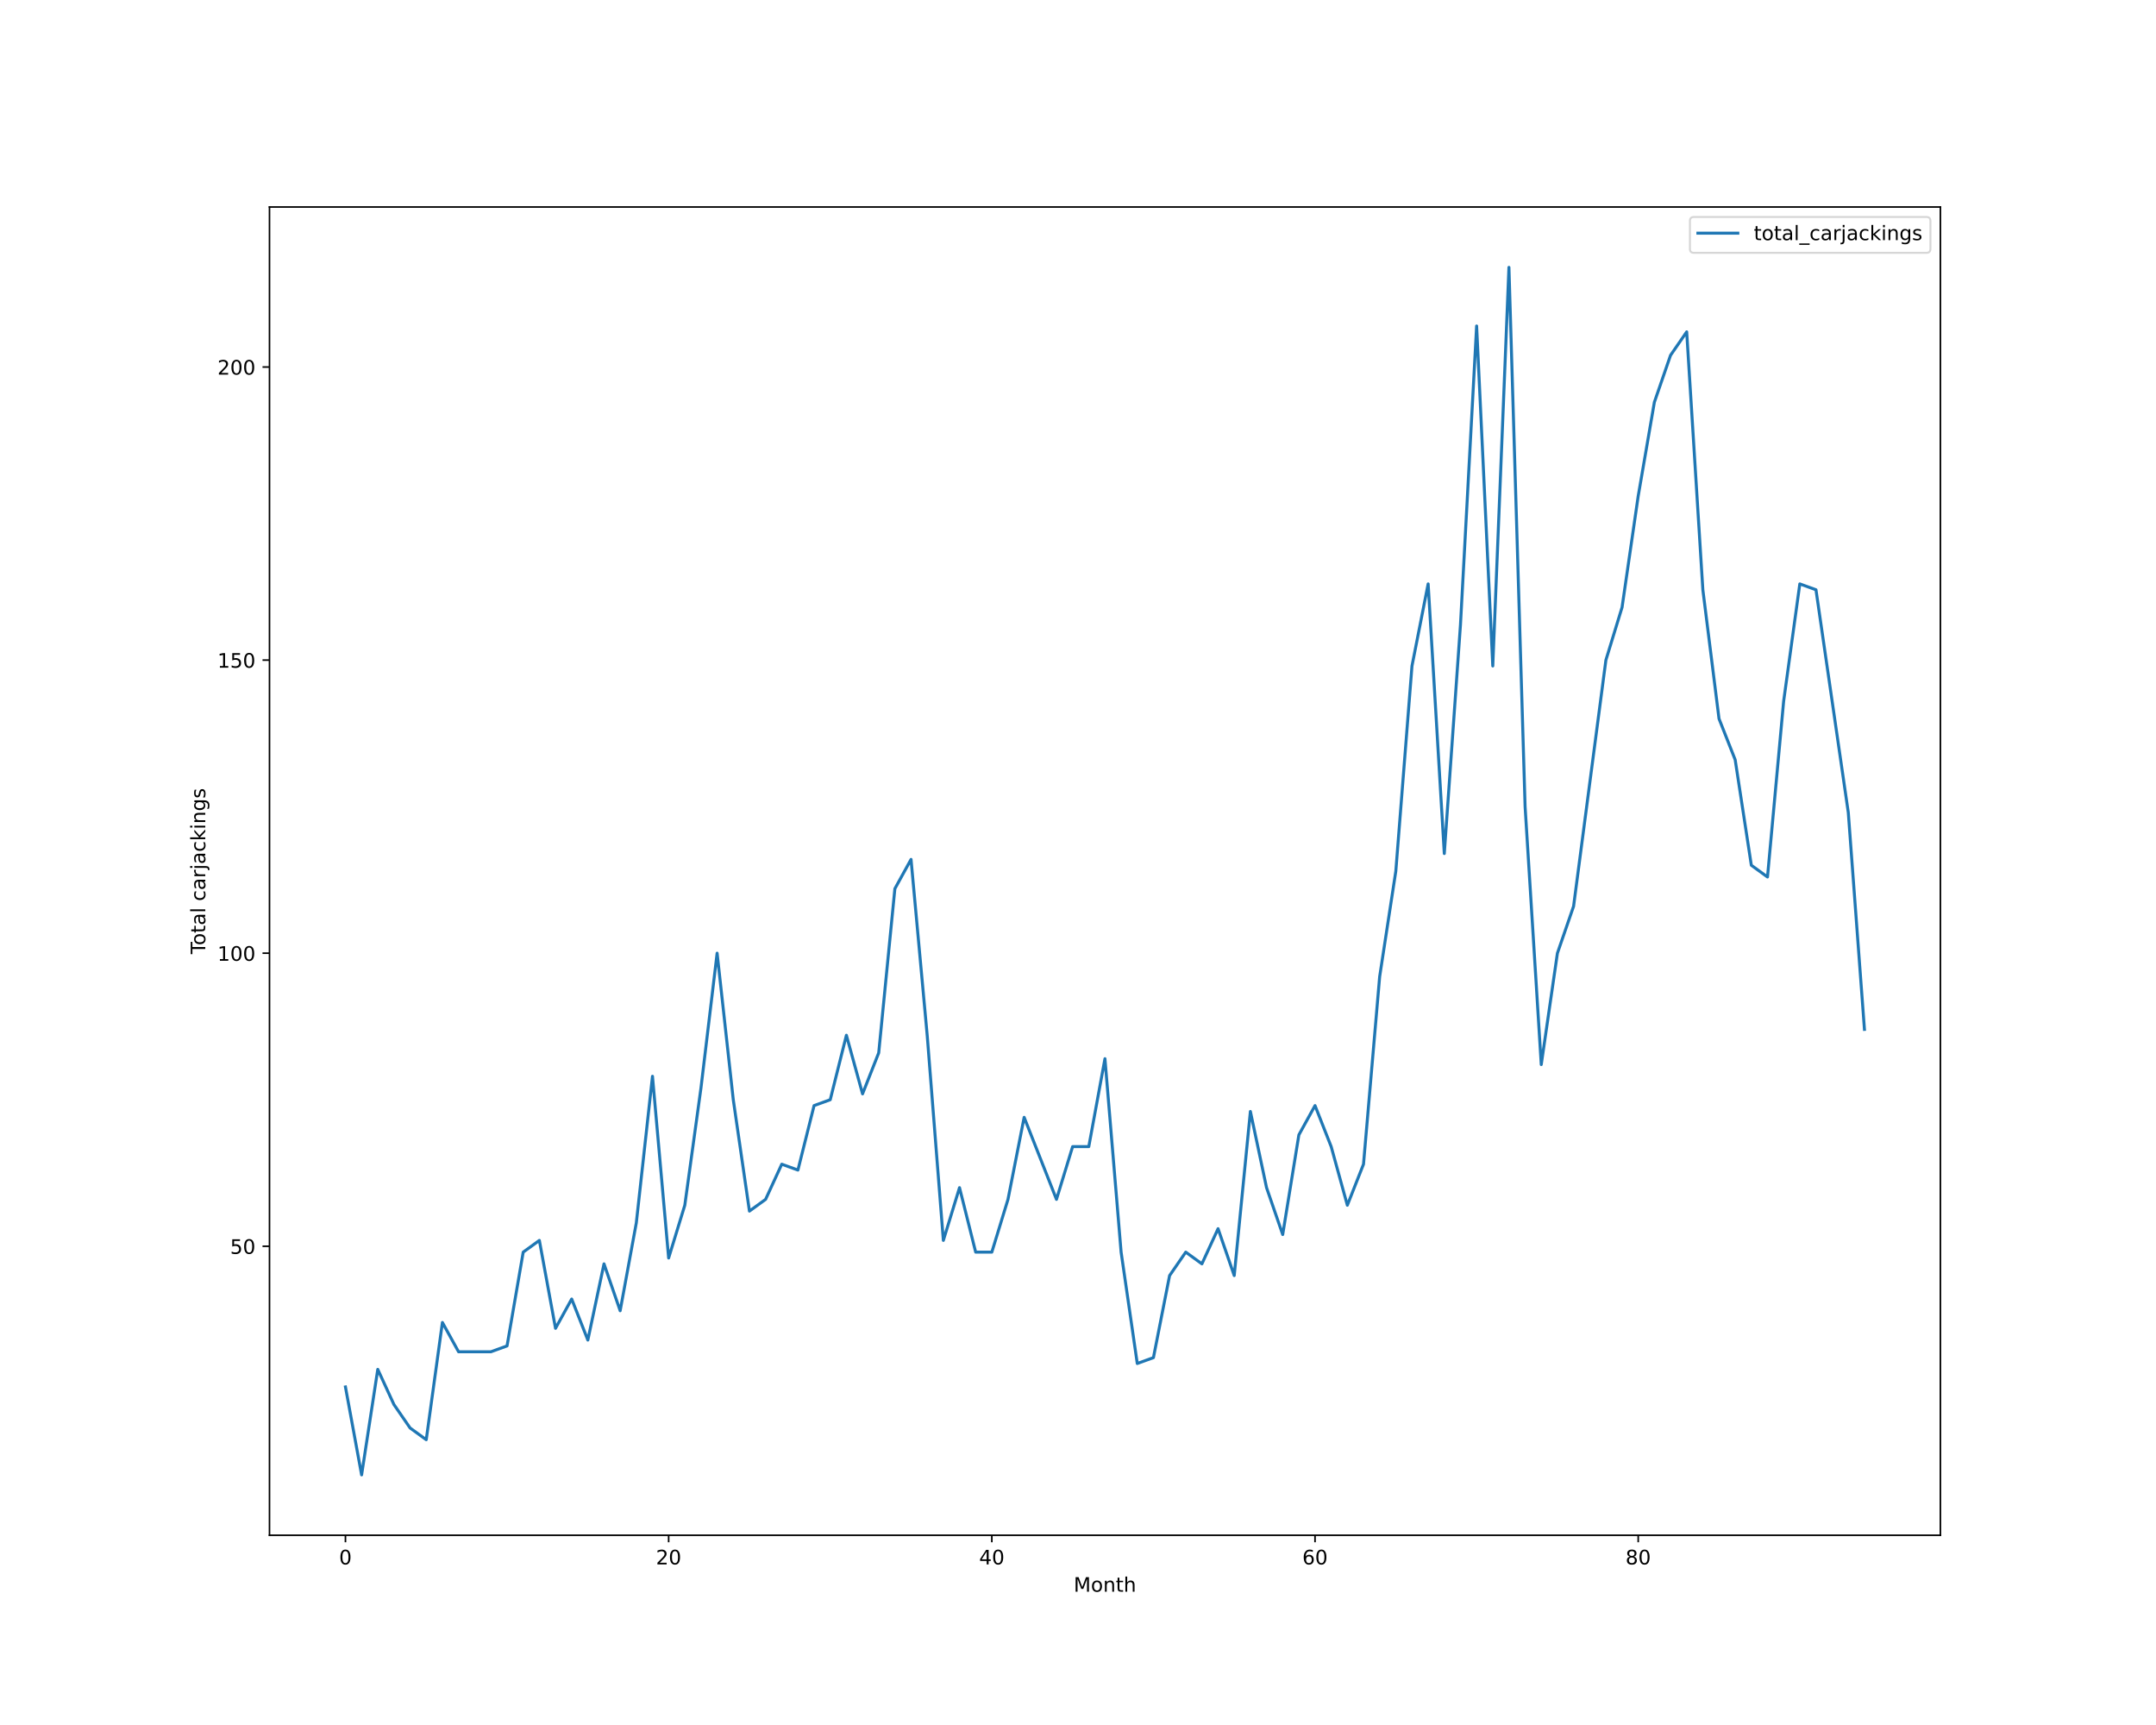
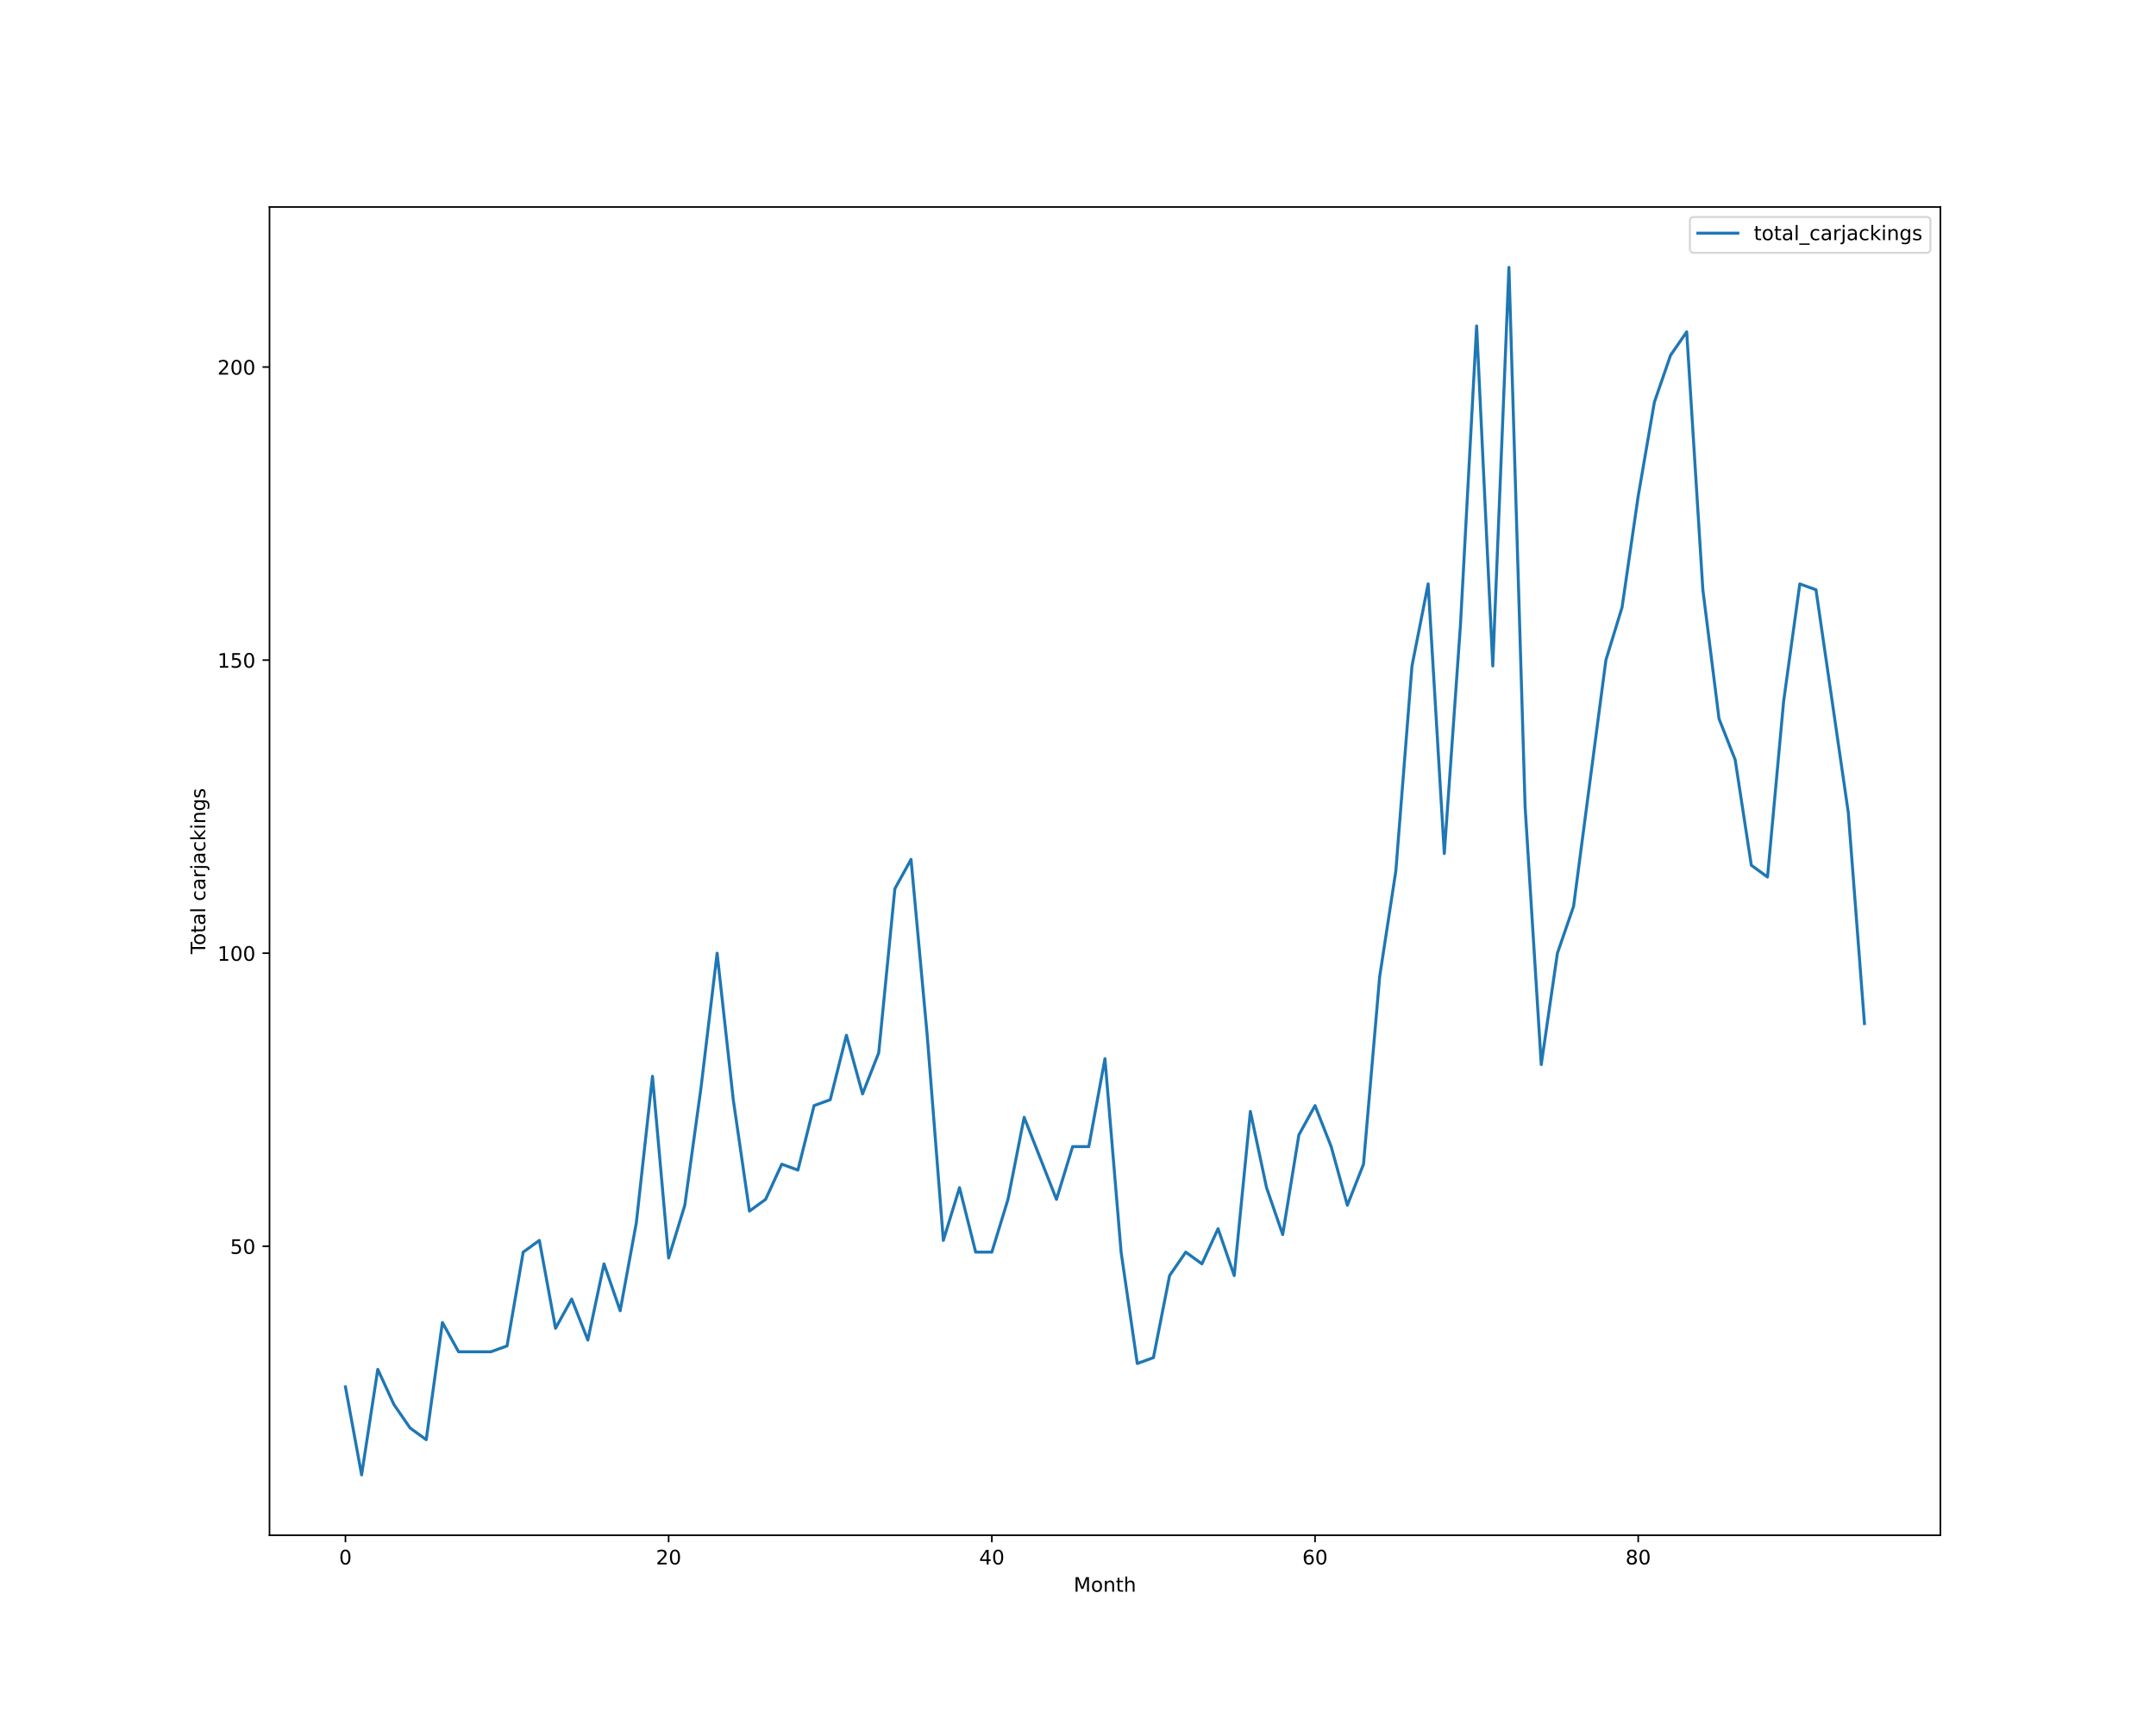
<svg xmlns="http://www.w3.org/2000/svg" xmlns:xlink="http://www.w3.org/1999/xlink" height="864pt" version="1.1" viewBox="0 0 1080 864" width="1080pt">
  <defs>
    <style type="text/css">*{stroke-linecap:butt;stroke-linejoin:round;}</style>
  </defs>
  <g id="figure_1">
    <g id="patch_1">
      <path d="M 0 864  L 1080 864  L 1080 0  L 0 0  z " style="fill:#ffffff;" />
    </g>
    <g id="axes_1">
      <g id="patch_2">
        <path d="M 135 768.96  L 972 768.96  L 972 103.68  L 135 103.68  z " style="fill:#ffffff;" />
      </g>
      <g id="matplotlib.axis_1">
        <g id="xtick_1">
          <g id="line2d_1">
            <defs>
-               <path d="M 0 0  L 0 3.5  " id="mce24f0cc82" style="stroke:#000000;stroke-width:0.8;" />
-             </defs>
-             <g>
-               <use style="stroke:#000000;stroke-width:0.8;" x="173.045" xlink:href="#mce24f0cc82" y="768.96" />
+               <path d="M 0 0  L 0 3.5  " id="m546694c1b7" style="stroke:#000000;stroke-width:0.8;" />
+             </defs>
+             <g>
+               <use style="stroke:#000000;stroke-width:0.8;" x="173.045" xlink:href="#m546694c1b7" y="768.96" />
            </g>
          </g>
          <g id="text_1">
            <g transform="translate(169.8642 783.5584)scale(0.1 -0.1)">
              <defs>
                <path d="M 2034 4250  Q 1547 4250 1301 3770  Q 1056 3291 1056 2328  Q 1056 1369 1301 889  Q 1547 409 2034 409  Q 2525 409 2770 889  Q 3016 1369 3016 2328  Q 3016 3291 2770 3770  Q 2525 4250 2034 4250  z M 2034 4750  Q 2819 4750 3233 4129  Q 3647 3509 3647 2328  Q 3647 1150 3233 529  Q 2819 -91 2034 -91  Q 1250 -91 836 529  Q 422 1150 422 2328  Q 422 3509 836 4129  Q 1250 4750 2034 4750  z " id="DejaVuSans-30" transform="scale(0.015625)" />
              </defs>
              <use xlink:href="#DejaVuSans-30" />
            </g>
          </g>
        </g>
        <g id="xtick_2">
          <g id="line2d_2">
            <g>
-               <use style="stroke:#000000;stroke-width:0.8;" x="334.941" xlink:href="#mce24f0cc82" y="768.96" />
+               <use style="stroke:#000000;stroke-width:0.8;" x="334.941" xlink:href="#m546694c1b7" y="768.96" />
            </g>
          </g>
          <g id="text_2">
            <g transform="translate(328.5785 783.5584)scale(0.1 -0.1)">
              <defs>
                <path d="M 1228 531  L 3431 531  L 3431 0  L 469 0  L 469 531  Q 828 903 1448 1529  Q 2069 2156 2228 2338  Q 2531 2678 2651 2914  Q 2772 3150 2772 3378  Q 2772 3750 2511 3984  Q 2250 4219 1831 4219  Q 1534 4219 1204 4116  Q 875 4013 500 3803  L 500 4441  Q 881 4594 1212 4672  Q 1544 4750 1819 4750  Q 2544 4750 2975 4387  Q 3406 4025 3406 3419  Q 3406 3131 3298 2873  Q 3191 2616 2906 2266  Q 2828 2175 2409 1742  Q 1991 1309 1228 531  z " id="DejaVuSans-32" transform="scale(0.015625)" />
              </defs>
              <use xlink:href="#DejaVuSans-32" />
              <use x="63.623" xlink:href="#DejaVuSans-30" />
            </g>
          </g>
        </g>
        <g id="xtick_3">
          <g id="line2d_3">
            <g>
-               <use style="stroke:#000000;stroke-width:0.8;" x="496.837" xlink:href="#mce24f0cc82" y="768.96" />
+               <use style="stroke:#000000;stroke-width:0.8;" x="496.837" xlink:href="#m546694c1b7" y="768.96" />
            </g>
          </g>
          <g id="text_3">
            <g transform="translate(490.4741 783.5584)scale(0.1 -0.1)">
              <defs>
                <path d="M 2419 4116  L 825 1625  L 2419 1625  L 2419 4116  z M 2253 4666  L 3047 4666  L 3047 1625  L 3713 1625  L 3713 1100  L 3047 1100  L 3047 0  L 2419 0  L 2419 1100  L 313 1100  L 313 1709  L 2253 4666  z " id="DejaVuSans-34" transform="scale(0.015625)" />
              </defs>
              <use xlink:href="#DejaVuSans-34" />
              <use x="63.623" xlink:href="#DejaVuSans-30" />
            </g>
          </g>
        </g>
        <g id="xtick_4">
          <g id="line2d_4">
            <g>
-               <use style="stroke:#000000;stroke-width:0.8;" x="658.732" xlink:href="#mce24f0cc82" y="768.96" />
+               <use style="stroke:#000000;stroke-width:0.8;" x="658.732" xlink:href="#m546694c1b7" y="768.96" />
            </g>
          </g>
          <g id="text_4">
            <g transform="translate(652.3696 783.5584)scale(0.1 -0.1)">
              <defs>
                <path d="M 2113 2584  Q 1688 2584 1439 2293  Q 1191 2003 1191 1497  Q 1191 994 1439 701  Q 1688 409 2113 409  Q 2538 409 2786 701  Q 3034 994 3034 1497  Q 3034 2003 2786 2293  Q 2538 2584 2113 2584  z M 3366 4563  L 3366 3988  Q 3128 4100 2886 4159  Q 2644 4219 2406 4219  Q 1781 4219 1451 3797  Q 1122 3375 1075 2522  Q 1259 2794 1537 2939  Q 1816 3084 2150 3084  Q 2853 3084 3261 2657  Q 3669 2231 3669 1497  Q 3669 778 3244 343  Q 2819 -91 2113 -91  Q 1303 -91 875 529  Q 447 1150 447 2328  Q 447 3434 972 4092  Q 1497 4750 2381 4750  Q 2619 4750 2861 4703  Q 3103 4656 3366 4563  z " id="DejaVuSans-36" transform="scale(0.015625)" />
              </defs>
              <use xlink:href="#DejaVuSans-36" />
              <use x="63.623" xlink:href="#DejaVuSans-30" />
            </g>
          </g>
        </g>
        <g id="xtick_5">
          <g id="line2d_5">
            <g>
-               <use style="stroke:#000000;stroke-width:0.8;" x="820.628" xlink:href="#mce24f0cc82" y="768.96" />
+               <use style="stroke:#000000;stroke-width:0.8;" x="820.628" xlink:href="#m546694c1b7" y="768.96" />
            </g>
          </g>
          <g id="text_5">
            <g transform="translate(814.2652 783.5584)scale(0.1 -0.1)">
              <defs>
                <path d="M 2034 2216  Q 1584 2216 1326 1975  Q 1069 1734 1069 1313  Q 1069 891 1326 650  Q 1584 409 2034 409  Q 2484 409 2743 651  Q 3003 894 3003 1313  Q 3003 1734 2745 1975  Q 2488 2216 2034 2216  z M 1403 2484  Q 997 2584 770 2862  Q 544 3141 544 3541  Q 544 4100 942 4425  Q 1341 4750 2034 4750  Q 2731 4750 3128 4425  Q 3525 4100 3525 3541  Q 3525 3141 3298 2862  Q 3072 2584 2669 2484  Q 3125 2378 3379 2068  Q 3634 1759 3634 1313  Q 3634 634 3220 271  Q 2806 -91 2034 -91  Q 1263 -91 848 271  Q 434 634 434 1313  Q 434 1759 690 2068  Q 947 2378 1403 2484  z M 1172 3481  Q 1172 3119 1398 2916  Q 1625 2713 2034 2713  Q 2441 2713 2670 2916  Q 2900 3119 2900 3481  Q 2900 3844 2670 4047  Q 2441 4250 2034 4250  Q 1625 4250 1398 4047  Q 1172 3844 1172 3481  z " id="DejaVuSans-38" transform="scale(0.015625)" />
              </defs>
              <use xlink:href="#DejaVuSans-38" />
              <use x="63.623" xlink:href="#DejaVuSans-30" />
            </g>
          </g>
        </g>
        <g id="text_6">
          <g transform="translate(537.8289 797.2366)scale(0.1 -0.1)">
            <defs>
              <path d="M 628 4666  L 1569 4666  L 2759 1491  L 3956 4666  L 4897 4666  L 4897 0  L 4281 0  L 4281 4097  L 3078 897  L 2444 897  L 1241 4097  L 1241 0  L 628 0  L 628 4666  z " id="DejaVuSans-4d" transform="scale(0.015625)" />
              <path d="M 1959 3097  Q 1497 3097 1228 2736  Q 959 2375 959 1747  Q 959 1119 1226 758  Q 1494 397 1959 397  Q 2419 397 2687 759  Q 2956 1122 2956 1747  Q 2956 2369 2687 2733  Q 2419 3097 1959 3097  z M 1959 3584  Q 2709 3584 3137 3096  Q 3566 2609 3566 1747  Q 3566 888 3137 398  Q 2709 -91 1959 -91  Q 1206 -91 779 398  Q 353 888 353 1747  Q 353 2609 779 3096  Q 1206 3584 1959 3584  z " id="DejaVuSans-6f" transform="scale(0.015625)" />
              <path d="M 3513 2113  L 3513 0  L 2938 0  L 2938 2094  Q 2938 2591 2744 2837  Q 2550 3084 2163 3084  Q 1697 3084 1428 2787  Q 1159 2491 1159 1978  L 1159 0  L 581 0  L 581 3500  L 1159 3500  L 1159 2956  Q 1366 3272 1645 3428  Q 1925 3584 2291 3584  Q 2894 3584 3203 3211  Q 3513 2838 3513 2113  z " id="DejaVuSans-6e" transform="scale(0.015625)" />
              <path d="M 1172 4494  L 1172 3500  L 2356 3500  L 2356 3053  L 1172 3053  L 1172 1153  Q 1172 725 1289 603  Q 1406 481 1766 481  L 2356 481  L 2356 0  L 1766 0  Q 1100 0 847 248  Q 594 497 594 1153  L 594 3053  L 172 3053  L 172 3500  L 594 3500  L 594 4494  L 1172 4494  z " id="DejaVuSans-74" transform="scale(0.015625)" />
              <path d="M 3513 2113  L 3513 0  L 2938 0  L 2938 2094  Q 2938 2591 2744 2837  Q 2550 3084 2163 3084  Q 1697 3084 1428 2787  Q 1159 2491 1159 1978  L 1159 0  L 581 0  L 581 4863  L 1159 4863  L 1159 2956  Q 1366 3272 1645 3428  Q 1925 3584 2291 3584  Q 2894 3584 3203 3211  Q 3513 2838 3513 2113  z " id="DejaVuSans-68" transform="scale(0.015625)" />
            </defs>
            <use xlink:href="#DejaVuSans-4d" />
            <use x="86.279" xlink:href="#DejaVuSans-6f" />
            <use x="147.461" xlink:href="#DejaVuSans-6e" />
            <use x="210.84" xlink:href="#DejaVuSans-74" />
            <use x="250.049" xlink:href="#DejaVuSans-68" />
          </g>
        </g>
      </g>
      <g id="matplotlib.axis_2">
        <g id="ytick_1">
          <g id="line2d_6">
            <defs>
-               <path d="M 0 0  L -3.5 0  " id="mcb12893ddb" style="stroke:#000000;stroke-width:0.8;" />
-             </defs>
-             <g>
-               <use style="stroke:#000000;stroke-width:0.8;" x="135" xlink:href="#mcb12893ddb" y="624.219" />
+               <path d="M 0 0  L -3.5 0  " id="m9534d08494" style="stroke:#000000;stroke-width:0.8;" />
+             </defs>
+             <g>
+               <use style="stroke:#000000;stroke-width:0.8;" x="135" xlink:href="#m9534d08494" y="624.219" />
            </g>
          </g>
          <g id="text_7">
            <g transform="translate(115.275 628.0182)scale(0.1 -0.1)">
              <defs>
                <path d="M 691 4666  L 3169 4666  L 3169 4134  L 1269 4134  L 1269 2991  Q 1406 3038 1543 3061  Q 1681 3084 1819 3084  Q 2600 3084 3056 2656  Q 3513 2228 3513 1497  Q 3513 744 3044 326  Q 2575 -91 1722 -91  Q 1428 -91 1123 -41  Q 819 9 494 109  L 494 744  Q 775 591 1075 516  Q 1375 441 1709 441  Q 2250 441 2565 725  Q 2881 1009 2881 1497  Q 2881 1984 2565 2268  Q 2250 2553 1709 2553  Q 1456 2553 1204 2497  Q 953 2441 691 2322  L 691 4666  z " id="DejaVuSans-35" transform="scale(0.015625)" />
              </defs>
              <use xlink:href="#DejaVuSans-35" />
              <use x="63.623" xlink:href="#DejaVuSans-30" />
            </g>
          </g>
        </g>
        <g id="ytick_2">
          <g id="line2d_7">
            <g>
-               <use style="stroke:#000000;stroke-width:0.8;" x="135" xlink:href="#mcb12893ddb" y="477.423" />
+               <use style="stroke:#000000;stroke-width:0.8;" x="135" xlink:href="#m9534d08494" y="477.423" />
            </g>
          </g>
          <g id="text_8">
            <g transform="translate(108.9125 481.2221)scale(0.1 -0.1)">
              <defs>
                <path d="M 794 531  L 1825 531  L 1825 4091  L 703 3866  L 703 4441  L 1819 4666  L 2450 4666  L 2450 531  L 3481 531  L 3481 0  L 794 0  L 794 531  z " id="DejaVuSans-31" transform="scale(0.015625)" />
              </defs>
              <use xlink:href="#DejaVuSans-31" />
              <use x="63.623" xlink:href="#DejaVuSans-30" />
              <use x="127.246" xlink:href="#DejaVuSans-30" />
            </g>
          </g>
        </g>
        <g id="ytick_3">
          <g id="line2d_8">
            <g>
-               <use style="stroke:#000000;stroke-width:0.8;" x="135" xlink:href="#mcb12893ddb" y="330.627" />
+               <use style="stroke:#000000;stroke-width:0.8;" x="135" xlink:href="#m9534d08494" y="330.627" />
            </g>
          </g>
          <g id="text_9">
            <g transform="translate(108.9125 334.426)scale(0.1 -0.1)">
              <use xlink:href="#DejaVuSans-31" />
              <use x="63.623" xlink:href="#DejaVuSans-35" />
              <use x="127.246" xlink:href="#DejaVuSans-30" />
            </g>
          </g>
        </g>
        <g id="ytick_4">
          <g id="line2d_9">
            <g>
-               <use style="stroke:#000000;stroke-width:0.8;" x="135" xlink:href="#mcb12893ddb" y="183.831" />
+               <use style="stroke:#000000;stroke-width:0.8;" x="135" xlink:href="#m9534d08494" y="183.831" />
            </g>
          </g>
          <g id="text_10">
            <g transform="translate(108.9125 187.6299)scale(0.1 -0.1)">
              <use xlink:href="#DejaVuSans-32" />
              <use x="63.623" xlink:href="#DejaVuSans-30" />
              <use x="127.246" xlink:href="#DejaVuSans-30" />
            </g>
          </g>
        </g>
        <g id="text_11">
          <g transform="translate(102.8328 477.8888)rotate(-90)scale(0.1 -0.1)">
            <defs>
              <path d="M -19 4666  L 3928 4666  L 3928 4134  L 2272 4134  L 2272 0  L 1638 0  L 1638 4134  L -19 4134  L -19 4666  z " id="DejaVuSans-54" transform="scale(0.015625)" />
              <path d="M 2194 1759  Q 1497 1759 1228 1600  Q 959 1441 959 1056  Q 959 750 1161 570  Q 1363 391 1709 391  Q 2188 391 2477 730  Q 2766 1069 2766 1631  L 2766 1759  L 2194 1759  z M 3341 1997  L 3341 0  L 2766 0  L 2766 531  Q 2569 213 2275 61  Q 1981 -91 1556 -91  Q 1019 -91 701 211  Q 384 513 384 1019  Q 384 1609 779 1909  Q 1175 2209 1959 2209  L 2766 2209  L 2766 2266  Q 2766 2663 2505 2880  Q 2244 3097 1772 3097  Q 1472 3097 1187 3025  Q 903 2953 641 2809  L 641 3341  Q 956 3463 1253 3523  Q 1550 3584 1831 3584  Q 2591 3584 2966 3190  Q 3341 2797 3341 1997  z " id="DejaVuSans-61" transform="scale(0.015625)" />
              <path d="M 603 4863  L 1178 4863  L 1178 0  L 603 0  L 603 4863  z " id="DejaVuSans-6c" transform="scale(0.015625)" />
              <path id="DejaVuSans-20" transform="scale(0.015625)" />
              <path d="M 3122 3366  L 3122 2828  Q 2878 2963 2633 3030  Q 2388 3097 2138 3097  Q 1578 3097 1268 2742  Q 959 2388 959 1747  Q 959 1106 1268 751  Q 1578 397 2138 397  Q 2388 397 2633 464  Q 2878 531 3122 666  L 3122 134  Q 2881 22 2623 -34  Q 2366 -91 2075 -91  Q 1284 -91 818 406  Q 353 903 353 1747  Q 353 2603 823 3093  Q 1294 3584 2113 3584  Q 2378 3584 2631 3529  Q 2884 3475 3122 3366  z " id="DejaVuSans-63" transform="scale(0.015625)" />
              <path d="M 2631 2963  Q 2534 3019 2420 3045  Q 2306 3072 2169 3072  Q 1681 3072 1420 2755  Q 1159 2438 1159 1844  L 1159 0  L 581 0  L 581 3500  L 1159 3500  L 1159 2956  Q 1341 3275 1631 3429  Q 1922 3584 2338 3584  Q 2397 3584 2469 3576  Q 2541 3569 2628 3553  L 2631 2963  z " id="DejaVuSans-72" transform="scale(0.015625)" />
              <path d="M 603 3500  L 1178 3500  L 1178 -63  Q 1178 -731 923 -1031  Q 669 -1331 103 -1331  L -116 -1331  L -116 -844  L 38 -844  Q 366 -844 484 -692  Q 603 -541 603 -63  L 603 3500  z M 603 4863  L 1178 4863  L 1178 4134  L 603 4134  L 603 4863  z " id="DejaVuSans-6a" transform="scale(0.015625)" />
              <path d="M 581 4863  L 1159 4863  L 1159 1991  L 2875 3500  L 3609 3500  L 1753 1863  L 3688 0  L 2938 0  L 1159 1709  L 1159 0  L 581 0  L 581 4863  z " id="DejaVuSans-6b" transform="scale(0.015625)" />
              <path d="M 603 3500  L 1178 3500  L 1178 0  L 603 0  L 603 3500  z M 603 4863  L 1178 4863  L 1178 4134  L 603 4134  L 603 4863  z " id="DejaVuSans-69" transform="scale(0.015625)" />
              <path d="M 2906 1791  Q 2906 2416 2648 2759  Q 2391 3103 1925 3103  Q 1463 3103 1205 2759  Q 947 2416 947 1791  Q 947 1169 1205 825  Q 1463 481 1925 481  Q 2391 481 2648 825  Q 2906 1169 2906 1791  z M 3481 434  Q 3481 -459 3084 -895  Q 2688 -1331 1869 -1331  Q 1566 -1331 1297 -1286  Q 1028 -1241 775 -1147  L 775 -588  Q 1028 -725 1275 -790  Q 1522 -856 1778 -856  Q 2344 -856 2625 -561  Q 2906 -266 2906 331  L 2906 616  Q 2728 306 2450 153  Q 2172 0 1784 0  Q 1141 0 747 490  Q 353 981 353 1791  Q 353 2603 747 3093  Q 1141 3584 1784 3584  Q 2172 3584 2450 3431  Q 2728 3278 2906 2969  L 2906 3500  L 3481 3500  L 3481 434  z " id="DejaVuSans-67" transform="scale(0.015625)" />
              <path d="M 2834 3397  L 2834 2853  Q 2591 2978 2328 3040  Q 2066 3103 1784 3103  Q 1356 3103 1142 2972  Q 928 2841 928 2578  Q 928 2378 1081 2264  Q 1234 2150 1697 2047  L 1894 2003  Q 2506 1872 2764 1633  Q 3022 1394 3022 966  Q 3022 478 2636 193  Q 2250 -91 1575 -91  Q 1294 -91 989 -36  Q 684 19 347 128  L 347 722  Q 666 556 975 473  Q 1284 391 1588 391  Q 1994 391 2212 530  Q 2431 669 2431 922  Q 2431 1156 2273 1281  Q 2116 1406 1581 1522  L 1381 1569  Q 847 1681 609 1914  Q 372 2147 372 2553  Q 372 3047 722 3315  Q 1072 3584 1716 3584  Q 2034 3584 2315 3537  Q 2597 3491 2834 3397  z " id="DejaVuSans-73" transform="scale(0.015625)" />
            </defs>
            <use xlink:href="#DejaVuSans-54" />
            <use x="44.084" xlink:href="#DejaVuSans-6f" />
            <use x="105.266" xlink:href="#DejaVuSans-74" />
            <use x="144.475" xlink:href="#DejaVuSans-61" />
            <use x="205.754" xlink:href="#DejaVuSans-6c" />
            <use x="233.537" xlink:href="#DejaVuSans-20" />
            <use x="265.324" xlink:href="#DejaVuSans-63" />
            <use x="320.305" xlink:href="#DejaVuSans-61" />
            <use x="381.584" xlink:href="#DejaVuSans-72" />
            <use x="422.697" xlink:href="#DejaVuSans-6a" />
            <use x="450.48" xlink:href="#DejaVuSans-61" />
            <use x="511.76" xlink:href="#DejaVuSans-63" />
            <use x="566.74" xlink:href="#DejaVuSans-6b" />
            <use x="624.65" xlink:href="#DejaVuSans-69" />
            <use x="652.434" xlink:href="#DejaVuSans-6e" />
            <use x="715.812" xlink:href="#DejaVuSans-67" />
            <use x="779.289" xlink:href="#DejaVuSans-73" />
          </g>
        </g>
      </g>
      <g id="line2d_10">
-         <path clip-path="url(#p7a977f6540)" d="M 173.045 694.681  L 181.14 738.72  L 189.235 685.873  L 197.33 703.489  L 205.425 715.233  L 213.519 721.104  L 221.614 662.386  L 229.709 677.066  L 237.804 677.066  L 245.898 677.066  L 253.993 674.13  L 262.088 627.155  L 270.183 621.283  L 278.278 665.322  L 286.372 650.642  L 294.467 671.194  L 302.562 633.027  L 310.657 656.514  L 318.751 612.475  L 326.846 539.077  L 334.941 630.091  L 343.036 603.668  L 351.131 544.949  L 359.225 477.423  L 367.32 550.821  L 375.415 606.603  L 383.51 600.732  L 391.604 583.116  L 399.699 586.052  L 407.794 553.757  L 415.889 550.821  L 423.984 518.526  L 432.078 547.885  L 440.173 527.334  L 448.268 445.128  L 456.363 430.448  L 464.457 518.526  L 472.552 621.283  L 480.647 594.86  L 488.742 627.155  L 496.837 627.155  L 504.931 600.732  L 513.026 559.629  L 521.121 580.18  L 529.216 600.732  L 537.31 574.308  L 545.405 574.308  L 553.5 530.27  L 561.595 627.155  L 569.69 682.937  L 577.784 680.002  L 585.879 638.899  L 593.974 627.155  L 602.069 633.027  L 610.163 615.411  L 618.258 638.899  L 626.353 556.693  L 634.448 594.86  L 642.543 618.347  L 650.637 568.437  L 658.732 553.757  L 666.827 574.308  L 674.922 603.668  L 683.016 583.116  L 691.111 489.167  L 699.206 436.32  L 707.301 333.563  L 715.396 292.46  L 723.49 427.512  L 731.585 313.011  L 739.68 163.279  L 747.775 333.563  L 755.869 133.92  L 763.964 404.025  L 772.059 533.205  L 780.154 477.423  L 788.249 453.936  L 796.343 392.281  L 804.438 330.627  L 812.533 304.203  L 820.628 248.421  L 828.722 201.446  L 836.817 177.959  L 844.912 166.215  L 853.007 295.396  L 861.102 359.986  L 869.196 380.537  L 877.291 433.384  L 885.386 439.256  L 893.481 351.178  L 901.575 292.46  L 909.67 295.396  L 917.765 351.178  L 925.86 406.961  L 933.955 515.59  " style="fill:none;stroke:#1f77b4;stroke-linecap:square;stroke-width:1.5;" />
+         <path clip-path="url(#p22760608dd)" d="M 173.045 694.681  L 181.14 738.72  L 189.235 685.873  L 197.33 703.489  L 205.425 715.233  L 213.519 721.104  L 221.614 662.386  L 229.709 677.066  L 237.804 677.066  L 245.898 677.066  L 253.993 674.13  L 262.088 627.155  L 270.183 621.283  L 278.278 665.322  L 286.372 650.642  L 294.467 671.194  L 302.562 633.027  L 310.657 656.514  L 318.751 612.475  L 326.846 539.077  L 334.941 630.091  L 343.036 603.668  L 351.131 544.949  L 359.225 477.423  L 367.32 550.821  L 375.415 606.603  L 383.51 600.732  L 391.604 583.116  L 399.699 586.052  L 407.794 553.757  L 415.889 550.821  L 423.984 518.526  L 432.078 547.885  L 440.173 527.334  L 448.268 445.128  L 456.363 430.448  L 464.457 518.526  L 472.552 621.283  L 480.647 594.86  L 488.742 627.155  L 496.837 627.155  L 504.931 600.732  L 513.026 559.629  L 521.121 580.18  L 529.216 600.732  L 537.31 574.308  L 545.405 574.308  L 553.5 530.27  L 561.595 627.155  L 569.69 682.937  L 577.784 680.002  L 585.879 638.899  L 593.974 627.155  L 602.069 633.027  L 610.163 615.411  L 618.258 638.899  L 626.353 556.693  L 634.448 594.86  L 642.543 618.347  L 650.637 568.437  L 658.732 553.757  L 666.827 574.308  L 674.922 603.668  L 683.016 583.116  L 691.111 489.167  L 699.206 436.32  L 707.301 333.563  L 715.396 292.46  L 723.49 427.512  L 731.585 313.011  L 739.68 163.279  L 747.775 333.563  L 755.869 133.92  L 763.964 404.025  L 772.059 533.205  L 780.154 477.423  L 788.249 453.936  L 796.343 392.281  L 804.438 330.627  L 812.533 304.203  L 820.628 248.421  L 828.722 201.446  L 836.817 177.959  L 844.912 166.215  L 853.007 295.396  L 861.102 359.986  L 869.196 380.537  L 877.291 433.384  L 885.386 439.256  L 893.481 351.178  L 901.575 292.46  L 909.67 295.396  L 917.765 351.178  L 925.86 406.961  L 933.955 512.654  " style="fill:none;stroke:#1f77b4;stroke-linecap:square;stroke-width:1.5;" />
      </g>
      <g id="patch_3">
        <path d="M 135 768.96  L 135 103.68  " style="fill:none;stroke:#000000;stroke-linecap:square;stroke-linejoin:miter;stroke-width:0.8;" />
      </g>
      <g id="patch_4">
        <path d="M 972 768.96  L 972 103.68  " style="fill:none;stroke:#000000;stroke-linecap:square;stroke-linejoin:miter;stroke-width:0.8;" />
      </g>
      <g id="patch_5">
        <path d="M 135 768.96  L 972 768.96  " style="fill:none;stroke:#000000;stroke-linecap:square;stroke-linejoin:miter;stroke-width:0.8;" />
      </g>
      <g id="patch_6">
        <path d="M 135 103.68  L 972 103.68  " style="fill:none;stroke:#000000;stroke-linecap:square;stroke-linejoin:miter;stroke-width:0.8;" />
      </g>
      <g id="legend_1">
        <g id="patch_7">
          <path d="M 848.528 126.636  L 965 126.636  Q 967 126.636 967 124.636  L 967 110.68  Q 967 108.68 965 108.68  L 848.528 108.68  Q 846.528 108.68 846.528 110.68  L 846.528 124.636  Q 846.528 126.636 848.528 126.636  z " style="fill:#ffffff;opacity:0.8;stroke:#cccccc;stroke-linejoin:miter;" />
        </g>
        <g id="line2d_11">
          <path d="M 850.528 116.778  L 870.528 116.778  " style="fill:none;stroke:#1f77b4;stroke-linecap:square;stroke-width:1.5;" />
        </g>
        <g id="line2d_12" />
        <g id="text_12">
          <g transform="translate(878.5281 120.2784)scale(0.1 -0.1)">
            <defs>
              <path d="M 3263 -1063  L 3263 -1509  L -63 -1509  L -63 -1063  L 3263 -1063  z " id="DejaVuSans-5f" transform="scale(0.015625)" />
            </defs>
            <use xlink:href="#DejaVuSans-74" />
            <use x="39.209" xlink:href="#DejaVuSans-6f" />
            <use x="100.391" xlink:href="#DejaVuSans-74" />
            <use x="139.6" xlink:href="#DejaVuSans-61" />
            <use x="200.879" xlink:href="#DejaVuSans-6c" />
            <use x="228.662" xlink:href="#DejaVuSans-5f" />
            <use x="278.662" xlink:href="#DejaVuSans-63" />
            <use x="333.643" xlink:href="#DejaVuSans-61" />
            <use x="394.922" xlink:href="#DejaVuSans-72" />
            <use x="436.035" xlink:href="#DejaVuSans-6a" />
            <use x="463.818" xlink:href="#DejaVuSans-61" />
            <use x="525.098" xlink:href="#DejaVuSans-63" />
            <use x="580.078" xlink:href="#DejaVuSans-6b" />
            <use x="637.988" xlink:href="#DejaVuSans-69" />
            <use x="665.771" xlink:href="#DejaVuSans-6e" />
            <use x="729.15" xlink:href="#DejaVuSans-67" />
            <use x="792.627" xlink:href="#DejaVuSans-73" />
          </g>
        </g>
      </g>
    </g>
  </g>
  <defs>
-     <clipPath id="p7a977f6540">
+     <clipPath id="p22760608dd">
      <rect height="665.28" width="837" x="135" y="103.68" />
    </clipPath>
  </defs>
</svg>
